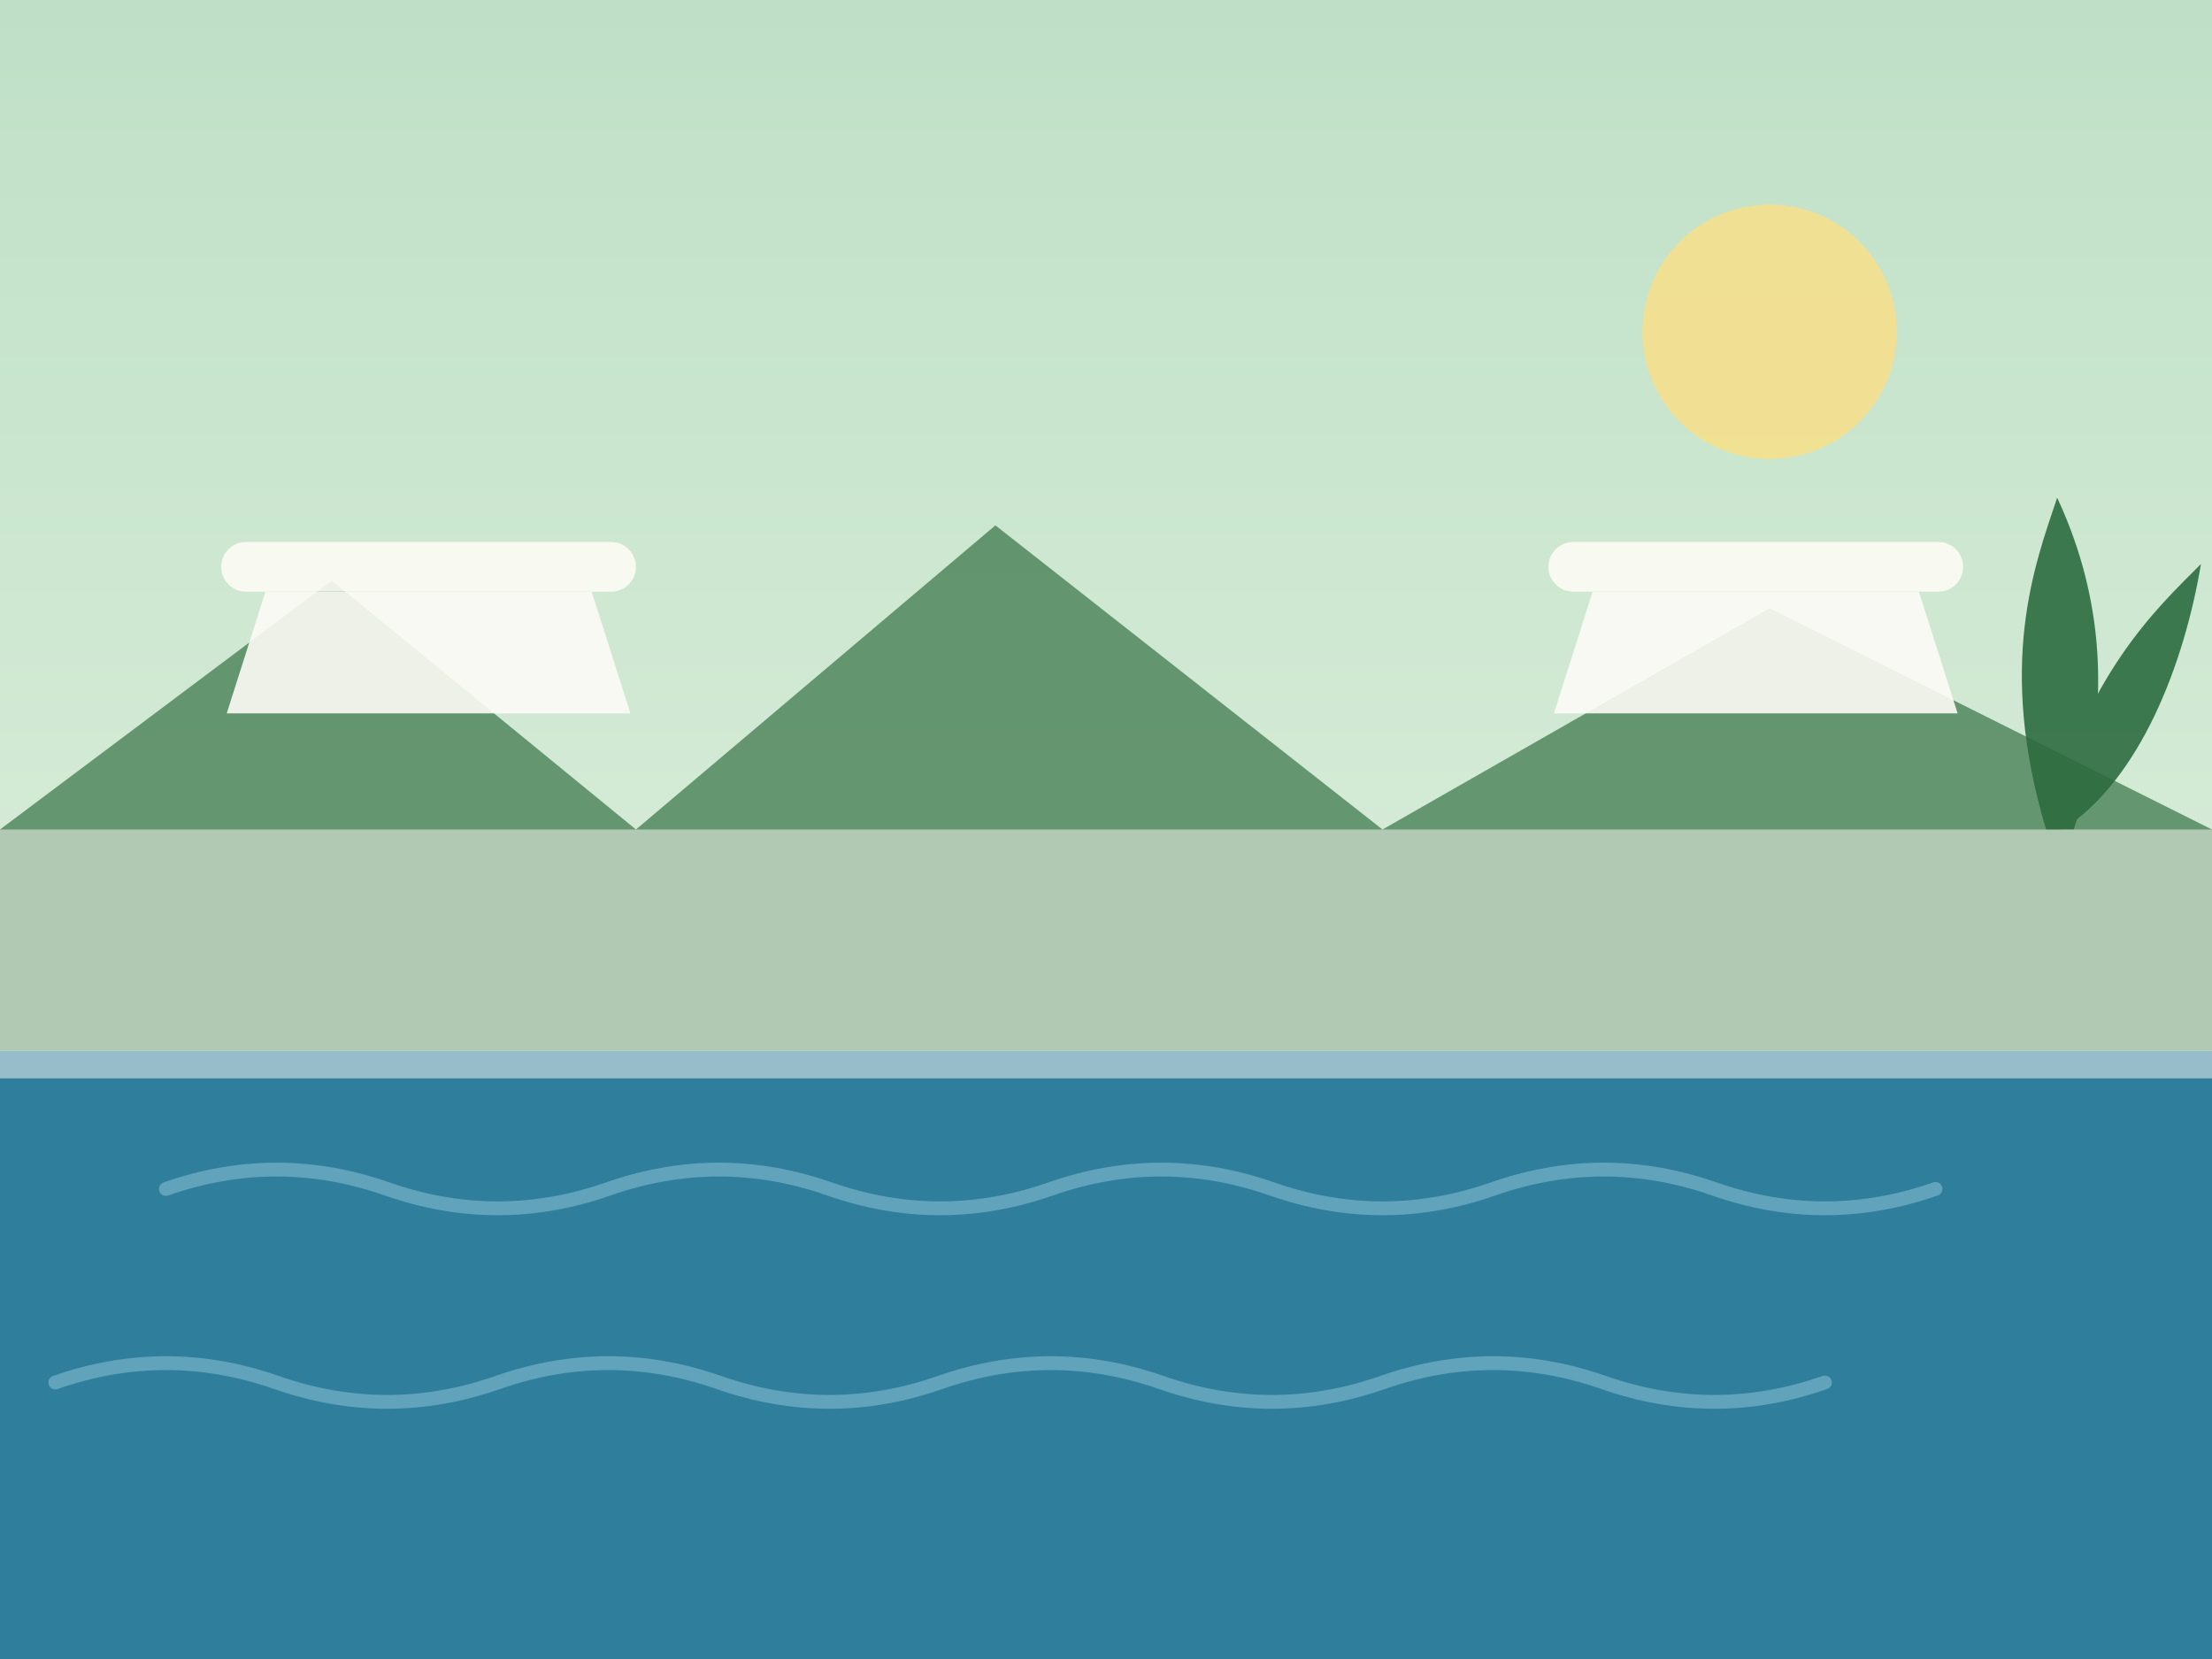
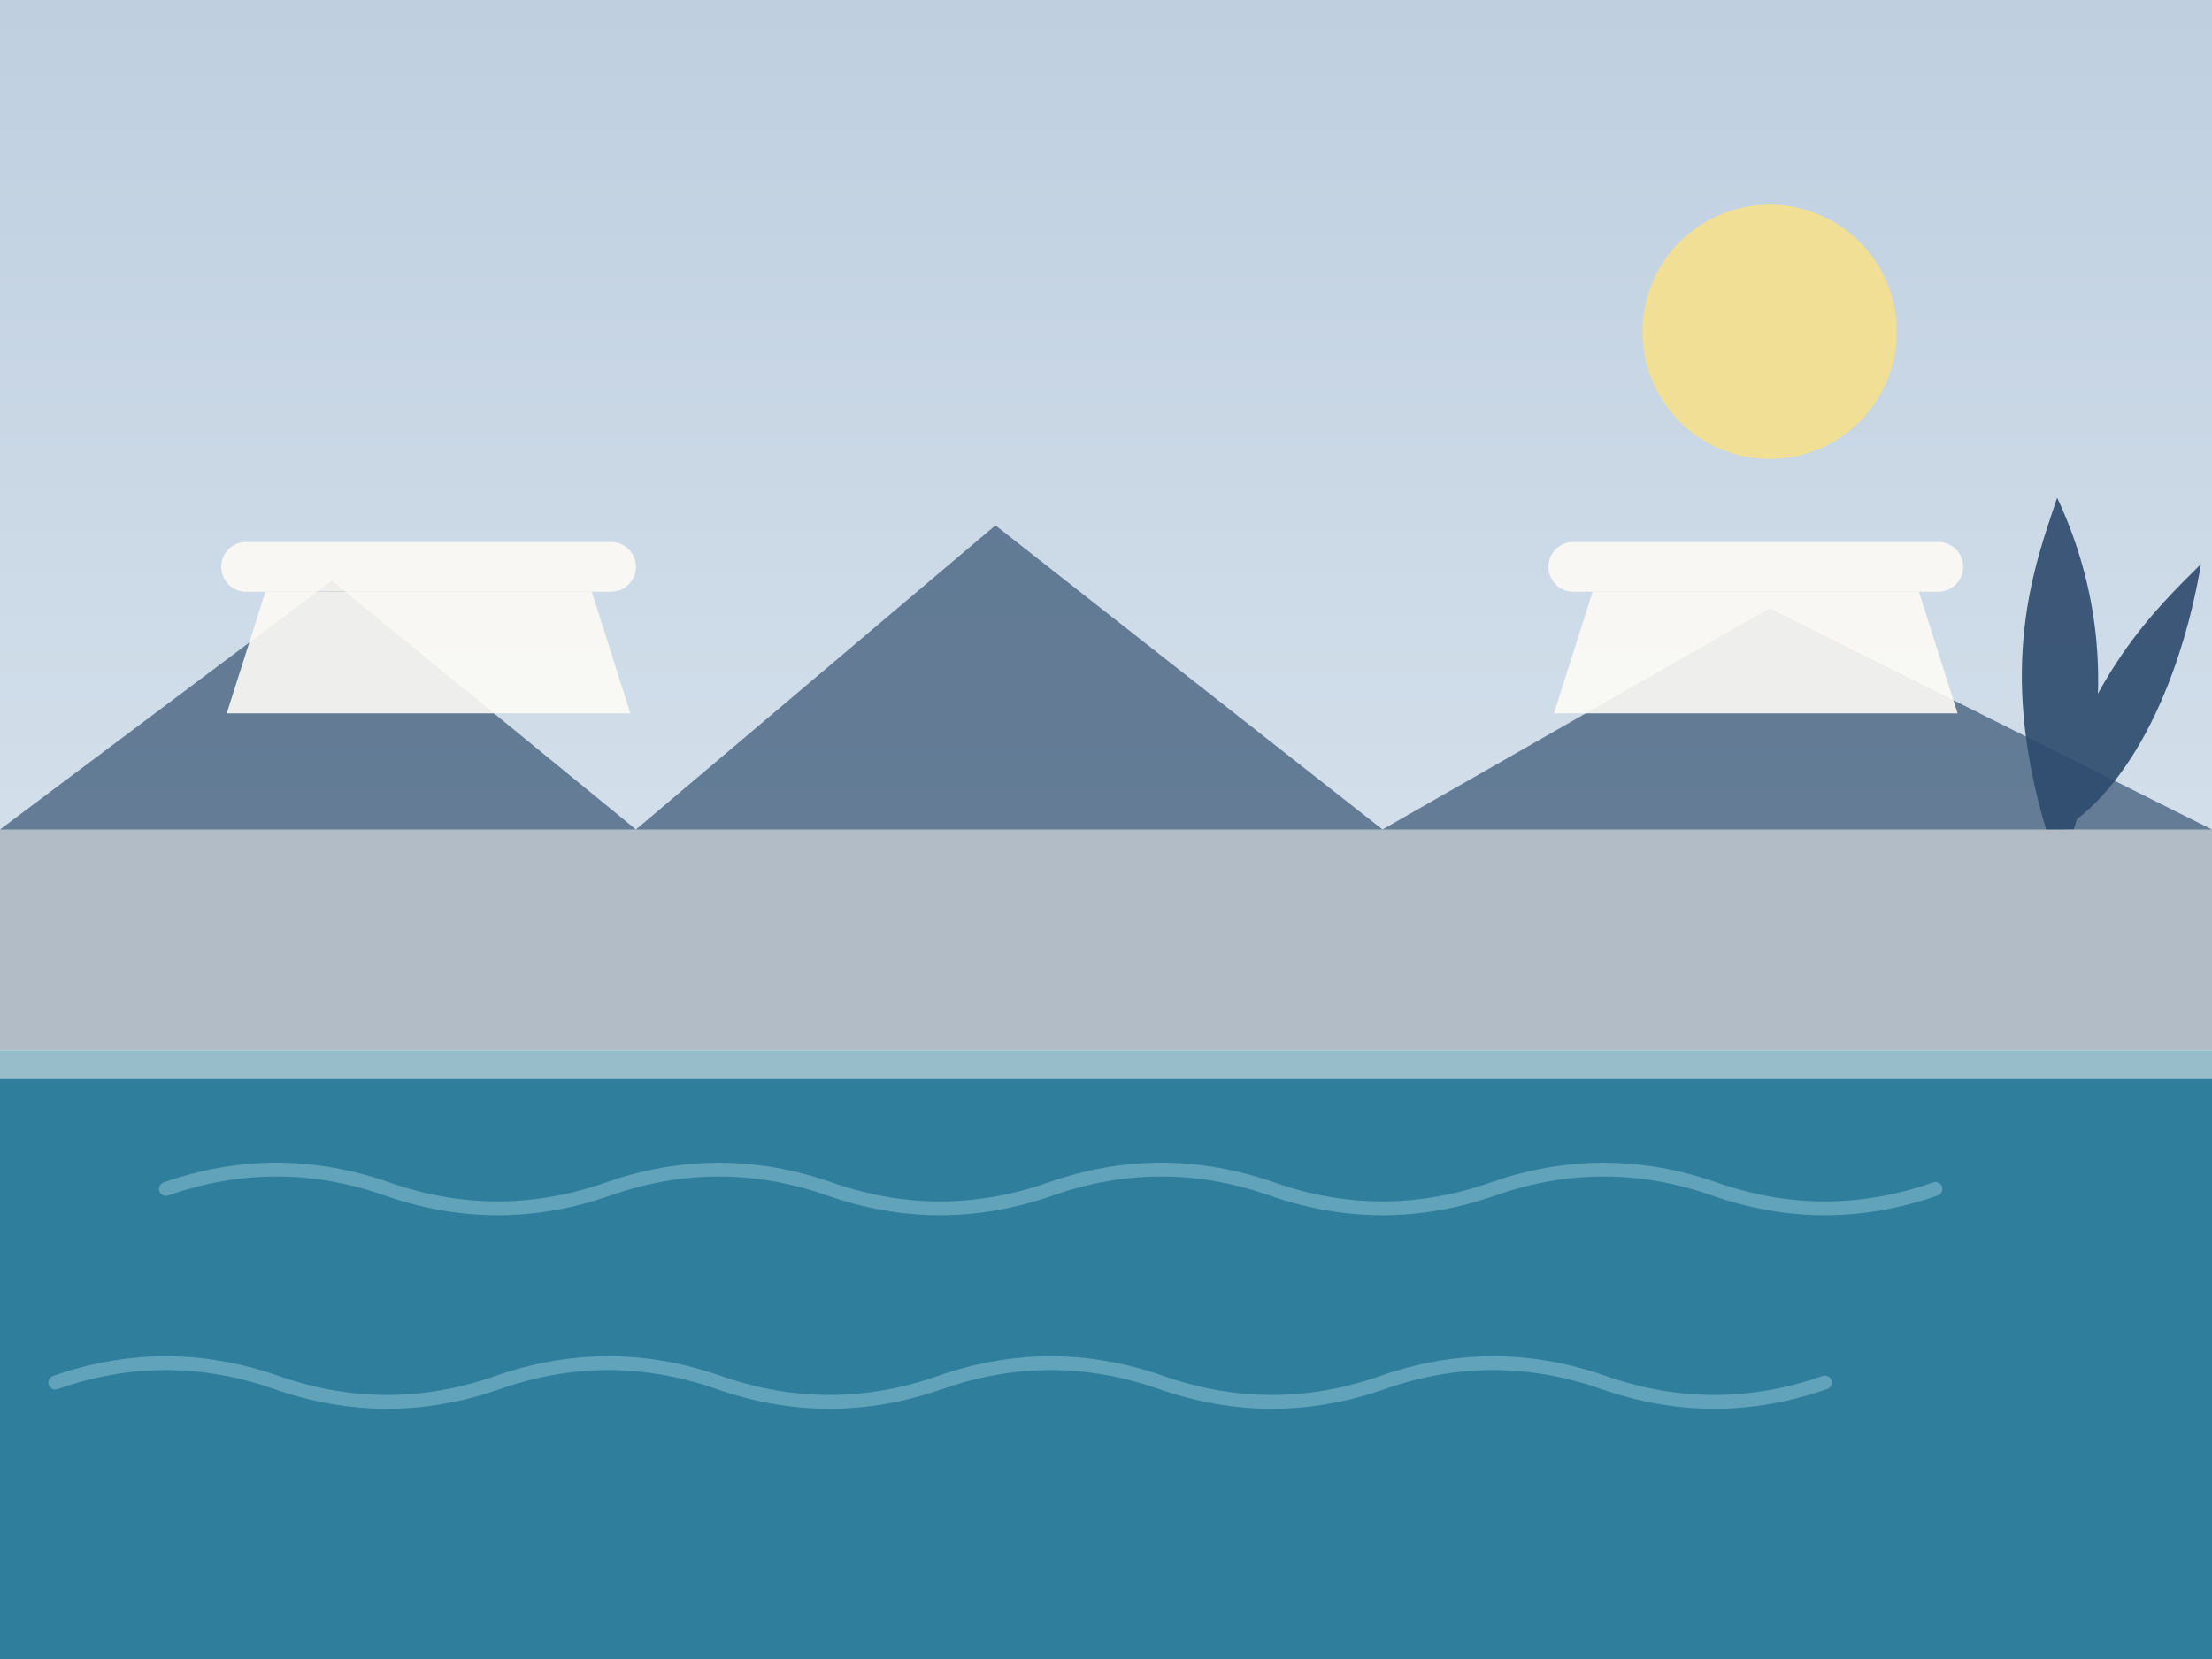
<svg xmlns="http://www.w3.org/2000/svg" viewBox="0 0 800 600" width="800" height="600" role="img">
  <defs>
    <linearGradient id="wall" x1="0" y1="0" x2="0" y2="1">
-       <stop offset="0" stop-color="#eef4ea" />
-       <stop offset="1" stop-color="#dfe9d9" />
+       <stop offset="0" stop-color="#eaf0f4" />
+       <stop offset="1" stop-color="#d9e3e9" />
    </linearGradient>
    <linearGradient id="floor" x1="0" y1="0" x2="0" y2="1">
      <stop offset="0" stop-color="#c2a882" />
      <stop offset="1" stop-color="#a2875f" />
    </linearGradient>
    <linearGradient id="sky" x1="0" y1="0" x2="0" y2="1">
-       <stop offset="0" stop-color="#bfe0c6" />
-       <stop offset="1" stop-color="#e9f5e6" />
+       <stop offset="0" stop-color="#bfcfe0" />
+       <stop offset="1" stop-color="#e6eff5" />
    </linearGradient>
    <linearGradient id="glow" x1="0" y1="0" x2="0" y2="1">
      <stop offset="0" stop-color="#e7f3c9" stop-opacity="0.5" />
      <stop offset="1" stop-color="#e7f3c9" stop-opacity="0" />
    </linearGradient>
    <linearGradient id="glass" x1="0" y1="0" x2="1" y2="1">
      <stop offset="0" stop-color="#ffffff" stop-opacity="0.35" />
      <stop offset="1" stop-color="#ffffff" stop-opacity="0.05" />
    </linearGradient>
  </defs>
  <rect width="800" height="600" fill="url(#sky)" />
  <circle cx="640" cy="120" r="46" fill="#f5e08d" opacity="0.9" />
-   <path d="M0 300 L120 210 L230 300 L360 190 L500 300 L640 220 L800 300 V380 H0 Z" fill="#3f7a4e" opacity="0.75" />
+   <path d="M0 300 L120 210 L230 300 L360 190 L500 300 L640 220 L800 300 V380 H0 Z" fill="#3f5b7a" opacity="0.75" />
  <rect y="380" width="800" height="220" fill="#2f7f9c" />
  <g opacity="0.35" stroke="#bfe6f5" stroke-width="5" fill="none" stroke-linecap="round">
    <path d="M60 430 q40 -14 80 0 t80 0 t80 0 t80 0 t80 0 t80 0 t80 0 t80 0" />
    <path d="M20 500 q40 -14 80 0 t80 0 t80 0 t80 0 t80 0 t80 0 t80 0 t80 0" />
  </g>
  <g fill="#fdfbf5" opacity="0.9">
    <rect x="80" y="196" width="150" height="18" rx="9" />
    <path d="M96 214 l-14 44 h146 l-14 -44 Z" fill="#fdfbf5" />
    <rect x="560" y="196" width="150" height="18" rx="9" />
    <path d="M576 214 l-14 44 h146 l-14 -44 Z" fill="#fdfbf5" />
  </g>
-   <g fill="#2c6b3f" opacity="0.9">
+   <g fill="#2c496b" opacity="0.9">
    <path d="M740 300 c-18 -60 -4 -96 4 -120 c14 30 22 70 6 120 Z" />
    <path d="M740 300 c14 -56 40 -80 56 -96 c-6 36 -22 78 -50 96 Z" />
  </g>
  <rect y="300" width="800" height="90" fill="#fdfbf5" opacity="0.5" />
  <rect x="0" y="0" width="800" height="600" fill="none" />
</svg>
